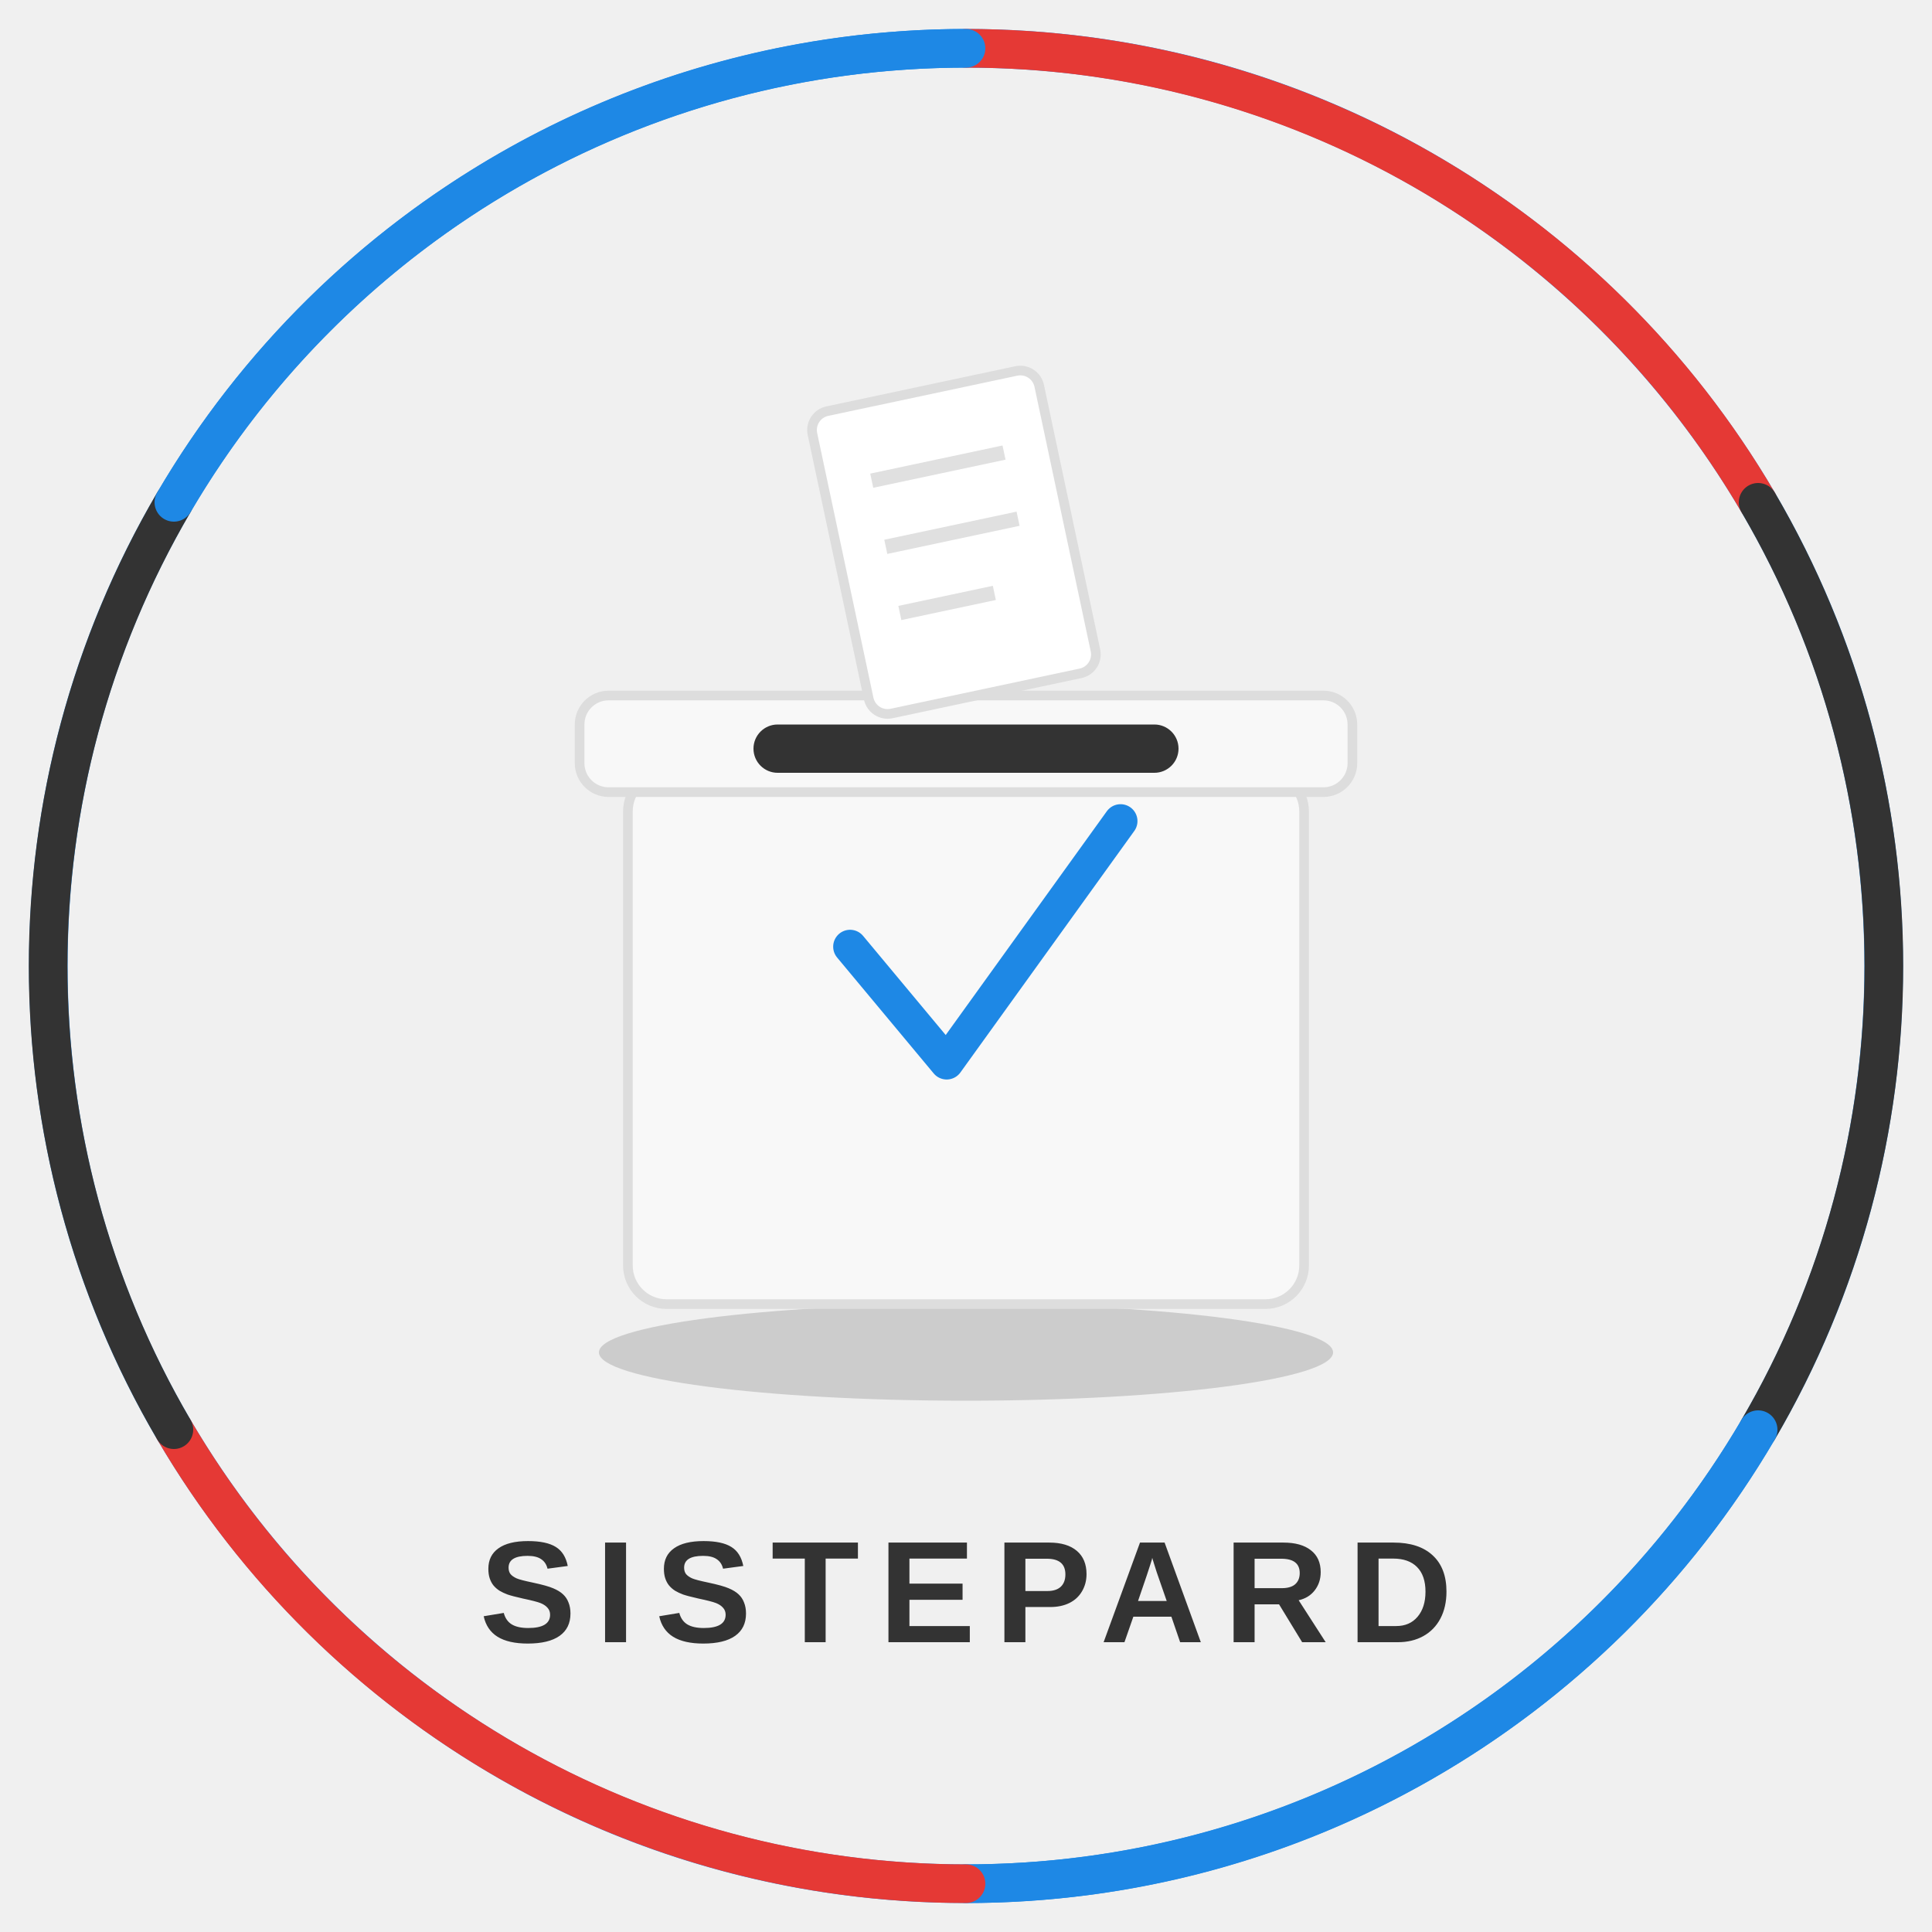
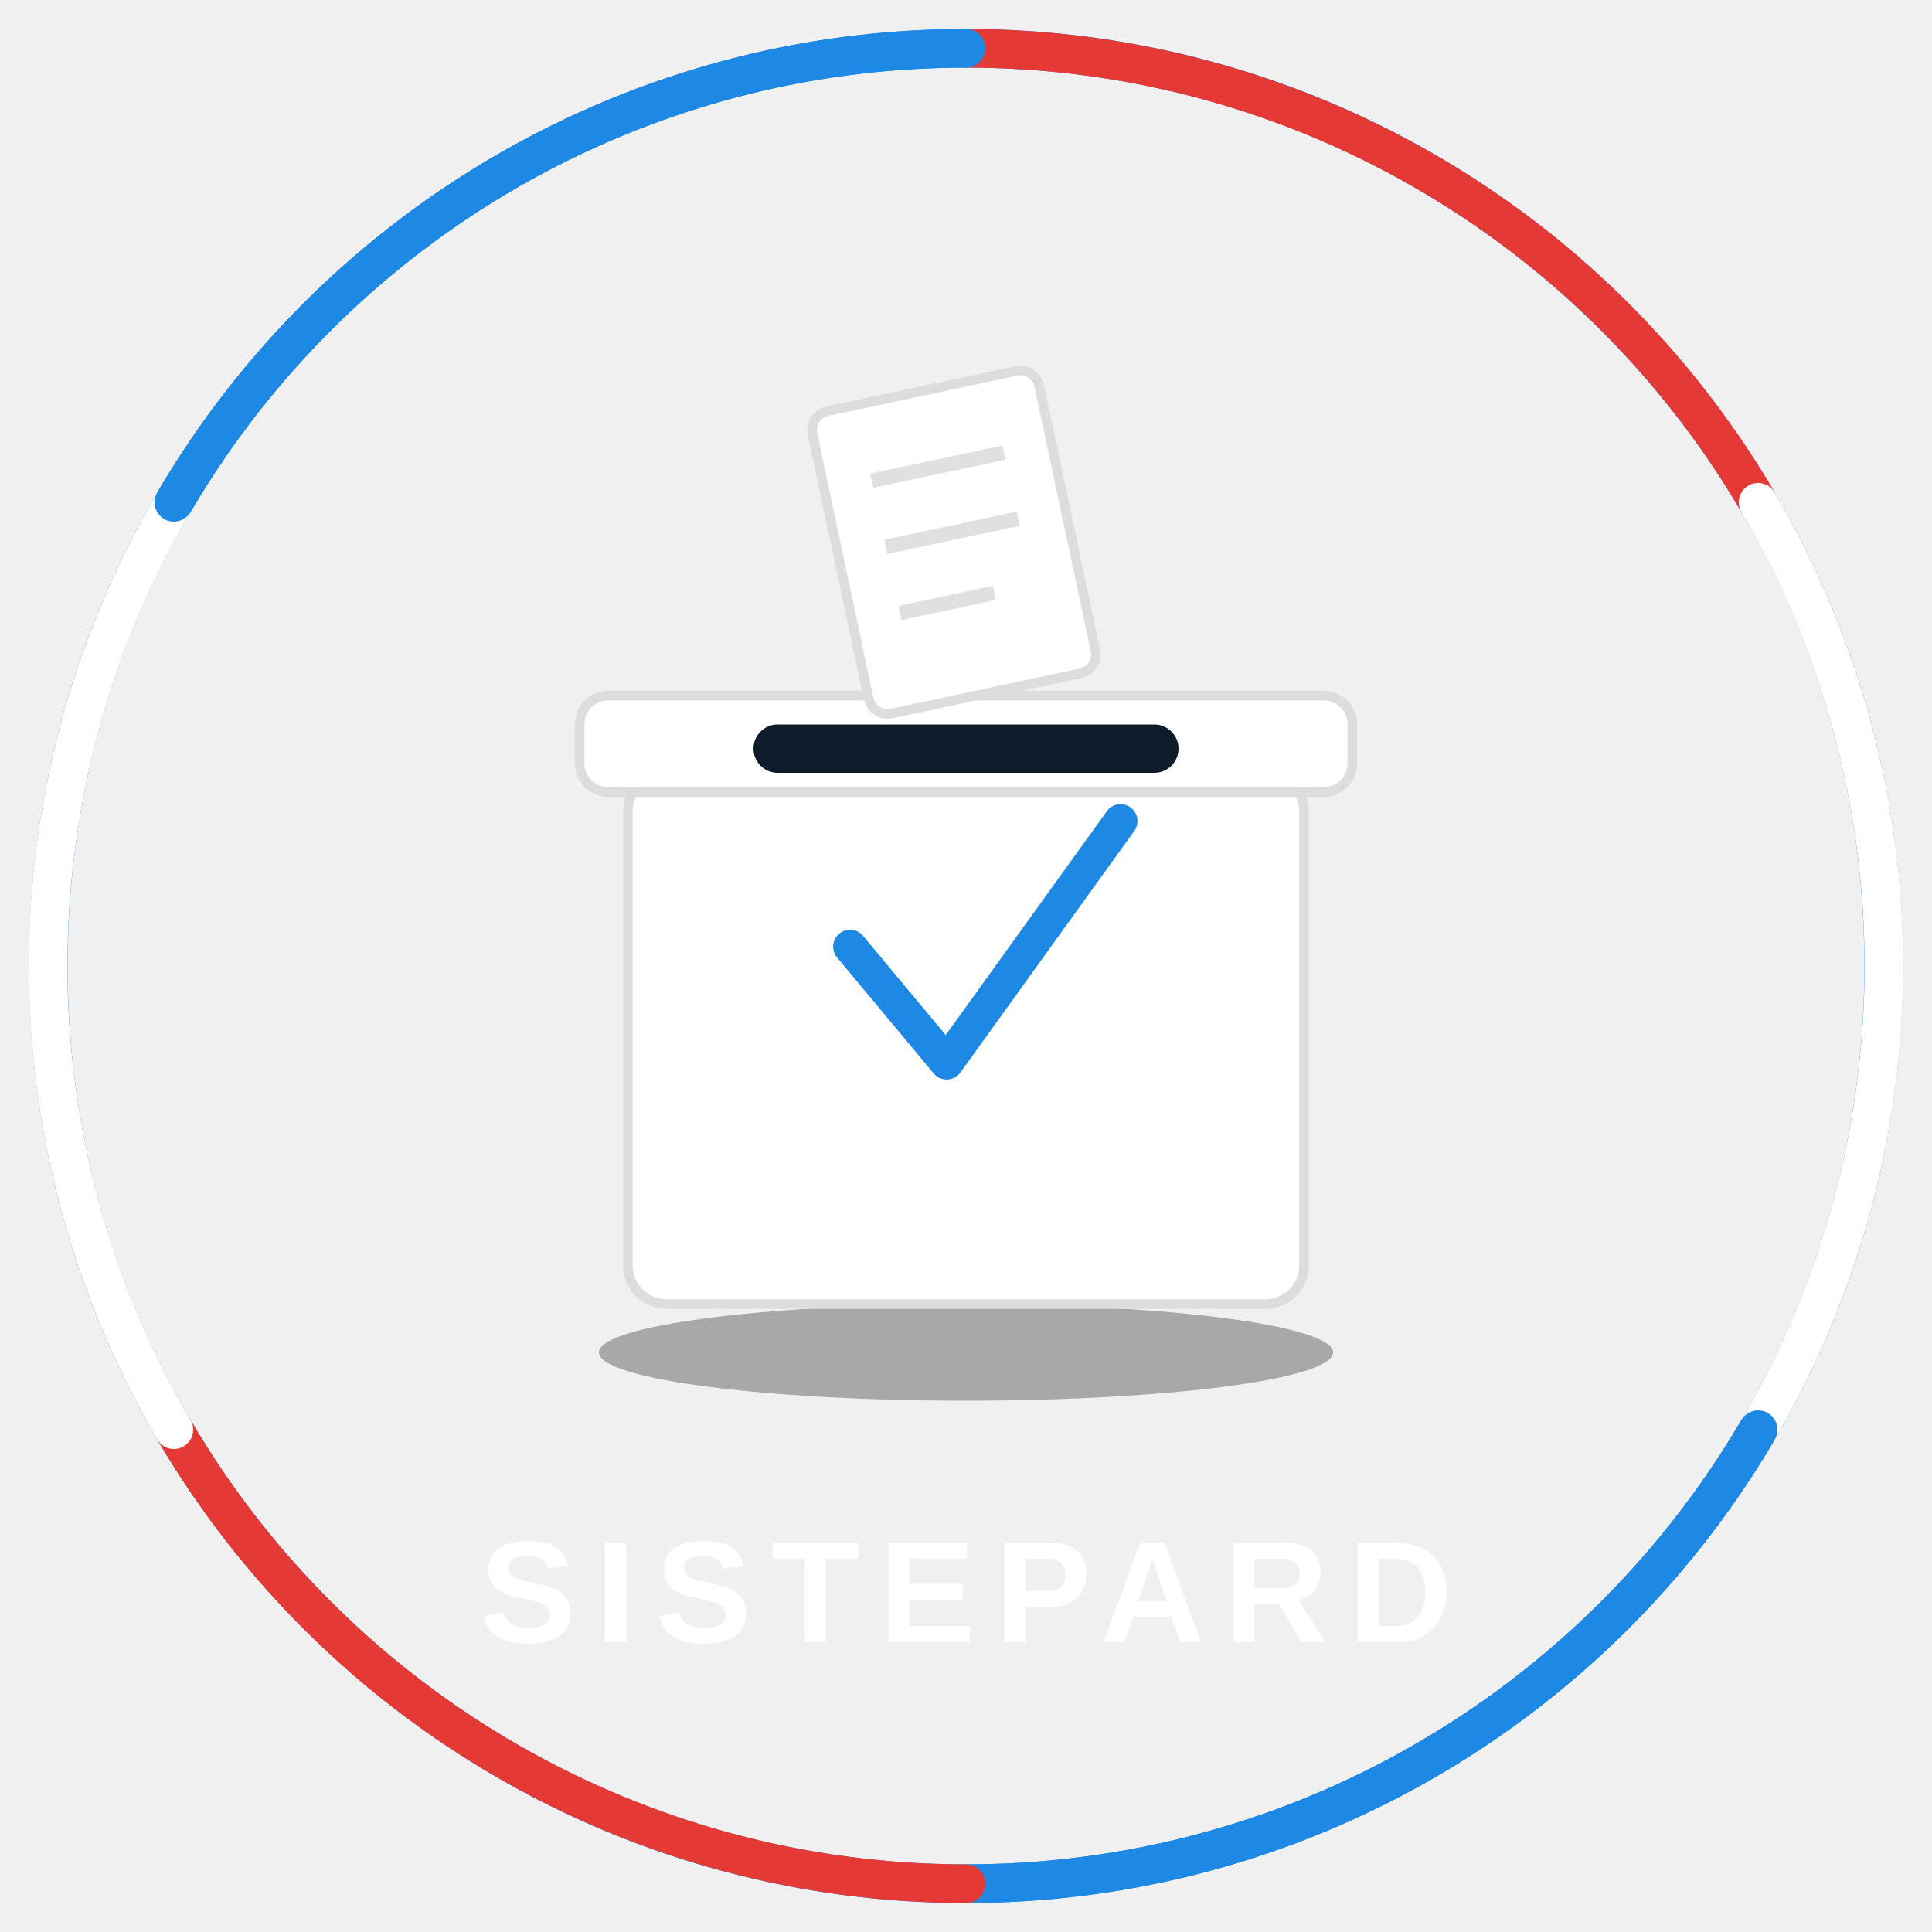
<svg xmlns="http://www.w3.org/2000/svg" viewBox="0 0 200 200" width="200" height="200">
  <defs>
    <linearGradient id="circleGrad" x1="0%" y1="0%" x2="100%" y2="100%">
      <stop offset="0%" style="stop-color:#1e88e5" />
      <stop offset="50%" style="stop-color:#1565c0" />
      <stop offset="100%" style="stop-color:#0d47a1" />
    </linearGradient>
  </defs>
  <circle cx="100" cy="100" r="95" fill="none" stroke="#1e88e5" stroke-width="4" />
  <path d="M100,5 A95,95 0 0,1 182,52" fill="none" stroke="#e53935" stroke-width="4" stroke-linecap="round" />
-   <path d="M182,52 A95,95 0 0,1 182,148" fill="none" stroke="#333" stroke-width="4" stroke-linecap="round" />
+   <path d="M182,52 A95,95 0 0,1 182,148" fill="none" stroke="white" stroke-width="4" stroke-linecap="round" />
  <path d="M182,148 A95,95 0 0,1 100,195" fill="none" stroke="#1e88e5" stroke-width="4" stroke-linecap="round" />
  <path d="M100,195 A95,95 0 0,1 18,148" fill="none" stroke="#e53935" stroke-width="4" stroke-linecap="round" />
-   <path d="M18,148 A95,95 0 0,1 18,52" fill="none" stroke="#333" stroke-width="4" stroke-linecap="round" />
+   <path d="M18,148 A95,95 0 0,1 18,52" fill="none" stroke="white" stroke-width="4" stroke-linecap="round" />
  <path d="M18,52 A95,95 0 0,1 100,5" fill="none" stroke="#1e88e5" stroke-width="4" stroke-linecap="round" />
  <g transform="translate(100,90)">
-     <ellipse cx="0" cy="50" rx="38" ry="5" fill="black" opacity="0.15" />
-     <rect x="-35" y="-10" width="70" height="55" rx="4" fill="#f8f8f8" stroke="#ddd" stroke-width="1" />
-     <rect x="-40" y="-18" width="80" height="10" rx="3" fill="#f8f8f8" stroke="#ddd" stroke-width="1" />
-     <rect x="-22" y="-15" width="44" height="5" rx="2.5" fill="#333" />
+     <ellipse cx="0" cy="50" rx="38" ry="5" fill="black" opacity="0.3" />
+     <rect x="-35" y="-10" width="70" height="55" rx="4" fill="white" stroke="#ddd" stroke-width="1" />
+     <rect x="-40" y="-18" width="80" height="10" rx="3" fill="white" stroke="#ddd" stroke-width="1" />
+     <rect x="-22" y="-15" width="44" height="5" rx="2.5" fill="#0d1b2a" />
    <g transform="rotate(-12, 0, -28)">
      <rect x="-12" y="-50" width="24" height="32" rx="2" fill="white" stroke="#ddd" stroke-width="1" />
      <line x1="-7" y1="-42" x2="7" y2="-42" stroke="#e0e0e0" stroke-width="1.5" />
      <line x1="-7" y1="-35" x2="7" y2="-35" stroke="#e0e0e0" stroke-width="1.5" />
      <line x1="-7" y1="-28" x2="3" y2="-28" stroke="#e0e0e0" stroke-width="1.5" />
    </g>
    <path d="M-12,8 L-2,20 L16,-5" fill="none" stroke="#1e88e5" stroke-width="3.5" stroke-linecap="round" stroke-linejoin="round" />
  </g>
-   <text x="100" y="170" text-anchor="middle" font-family="'Segoe UI', Arial, sans-serif" font-weight="700" font-size="15" fill="#333" letter-spacing="2">SISTEPARD</text>
+   <text x="100" y="170" text-anchor="middle" font-family="'Segoe UI', Arial, sans-serif" font-weight="700" font-size="15" fill="white" letter-spacing="2">SISTEPARD</text>
</svg>
